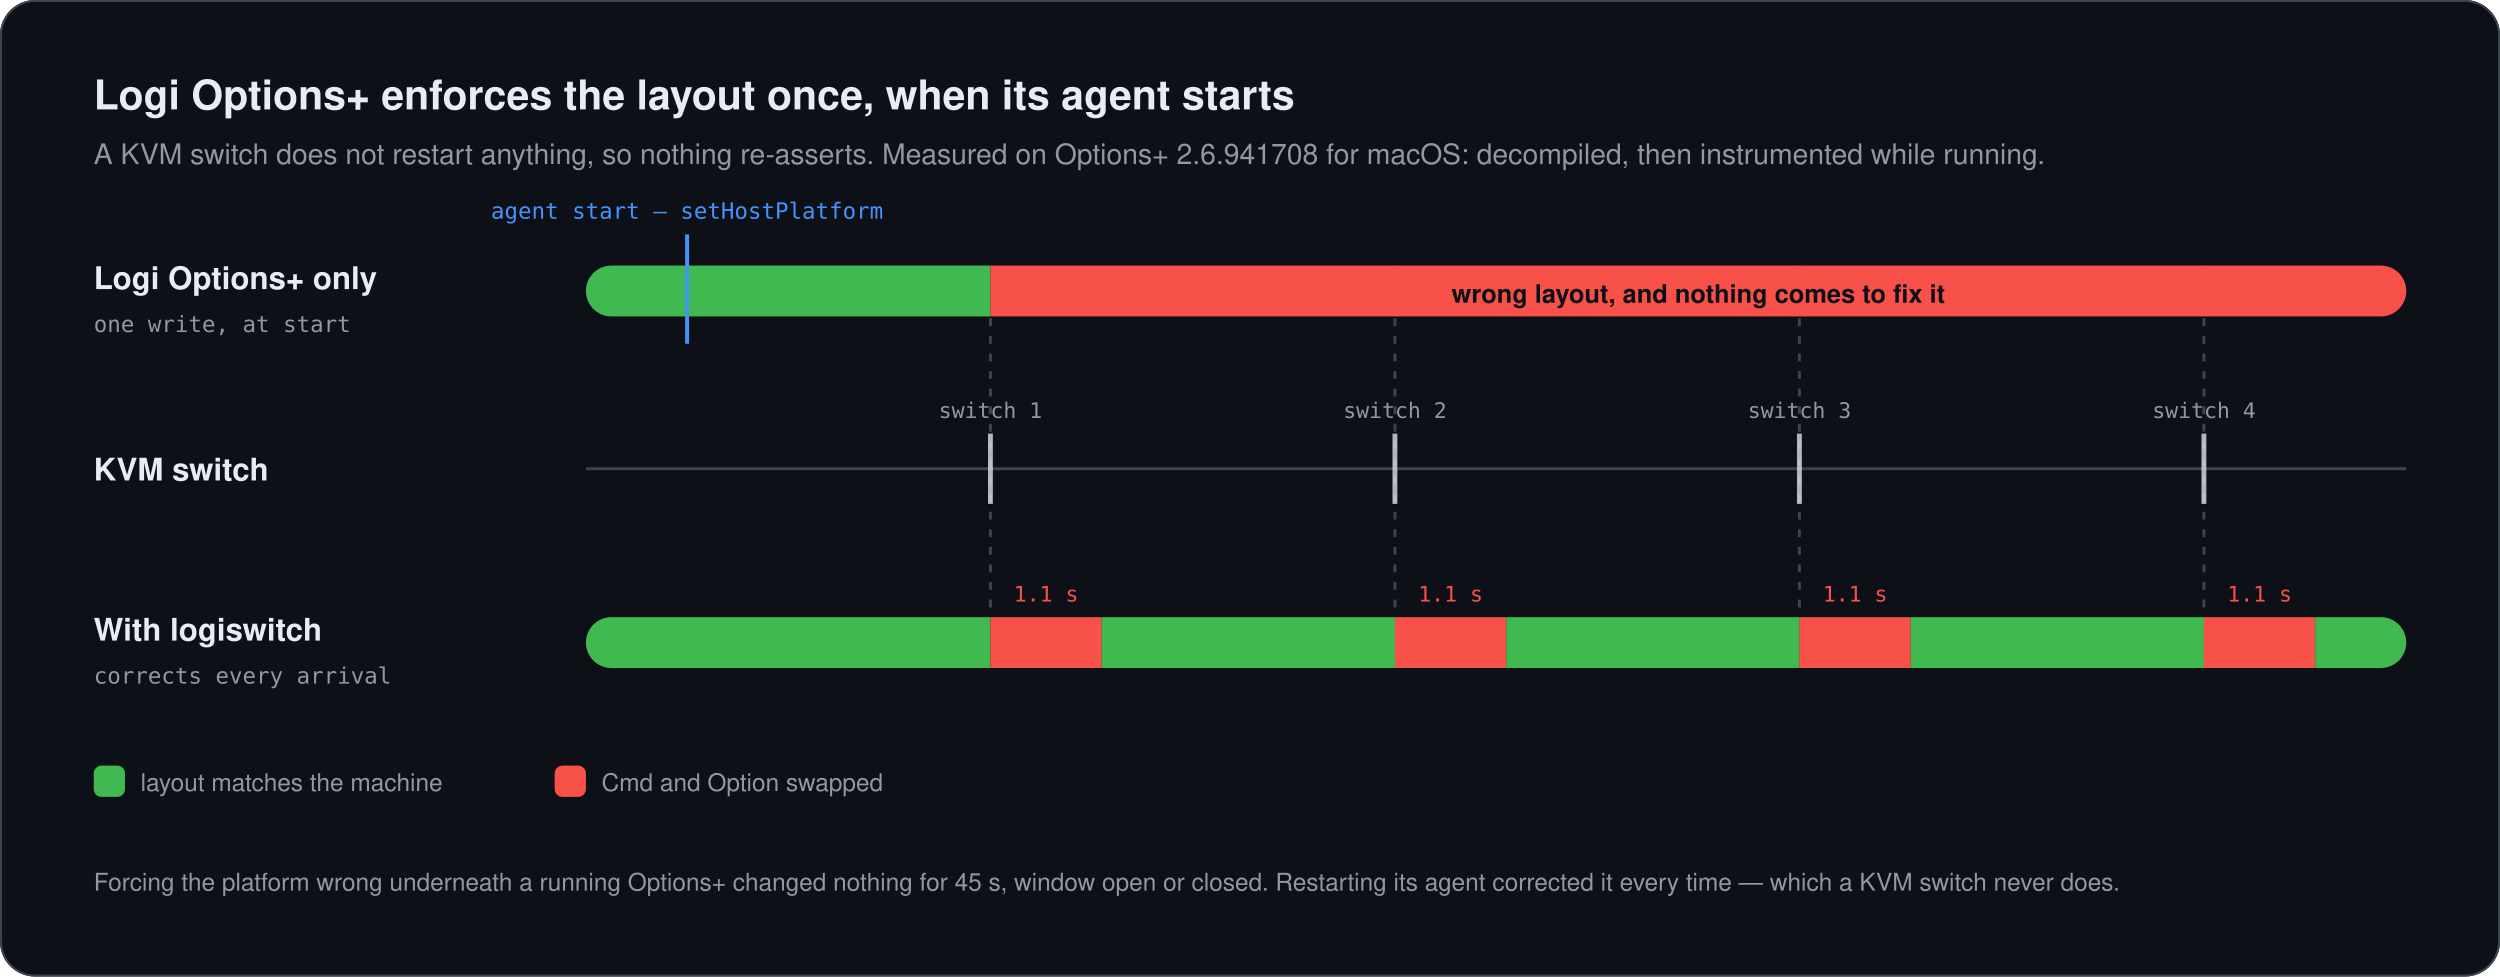
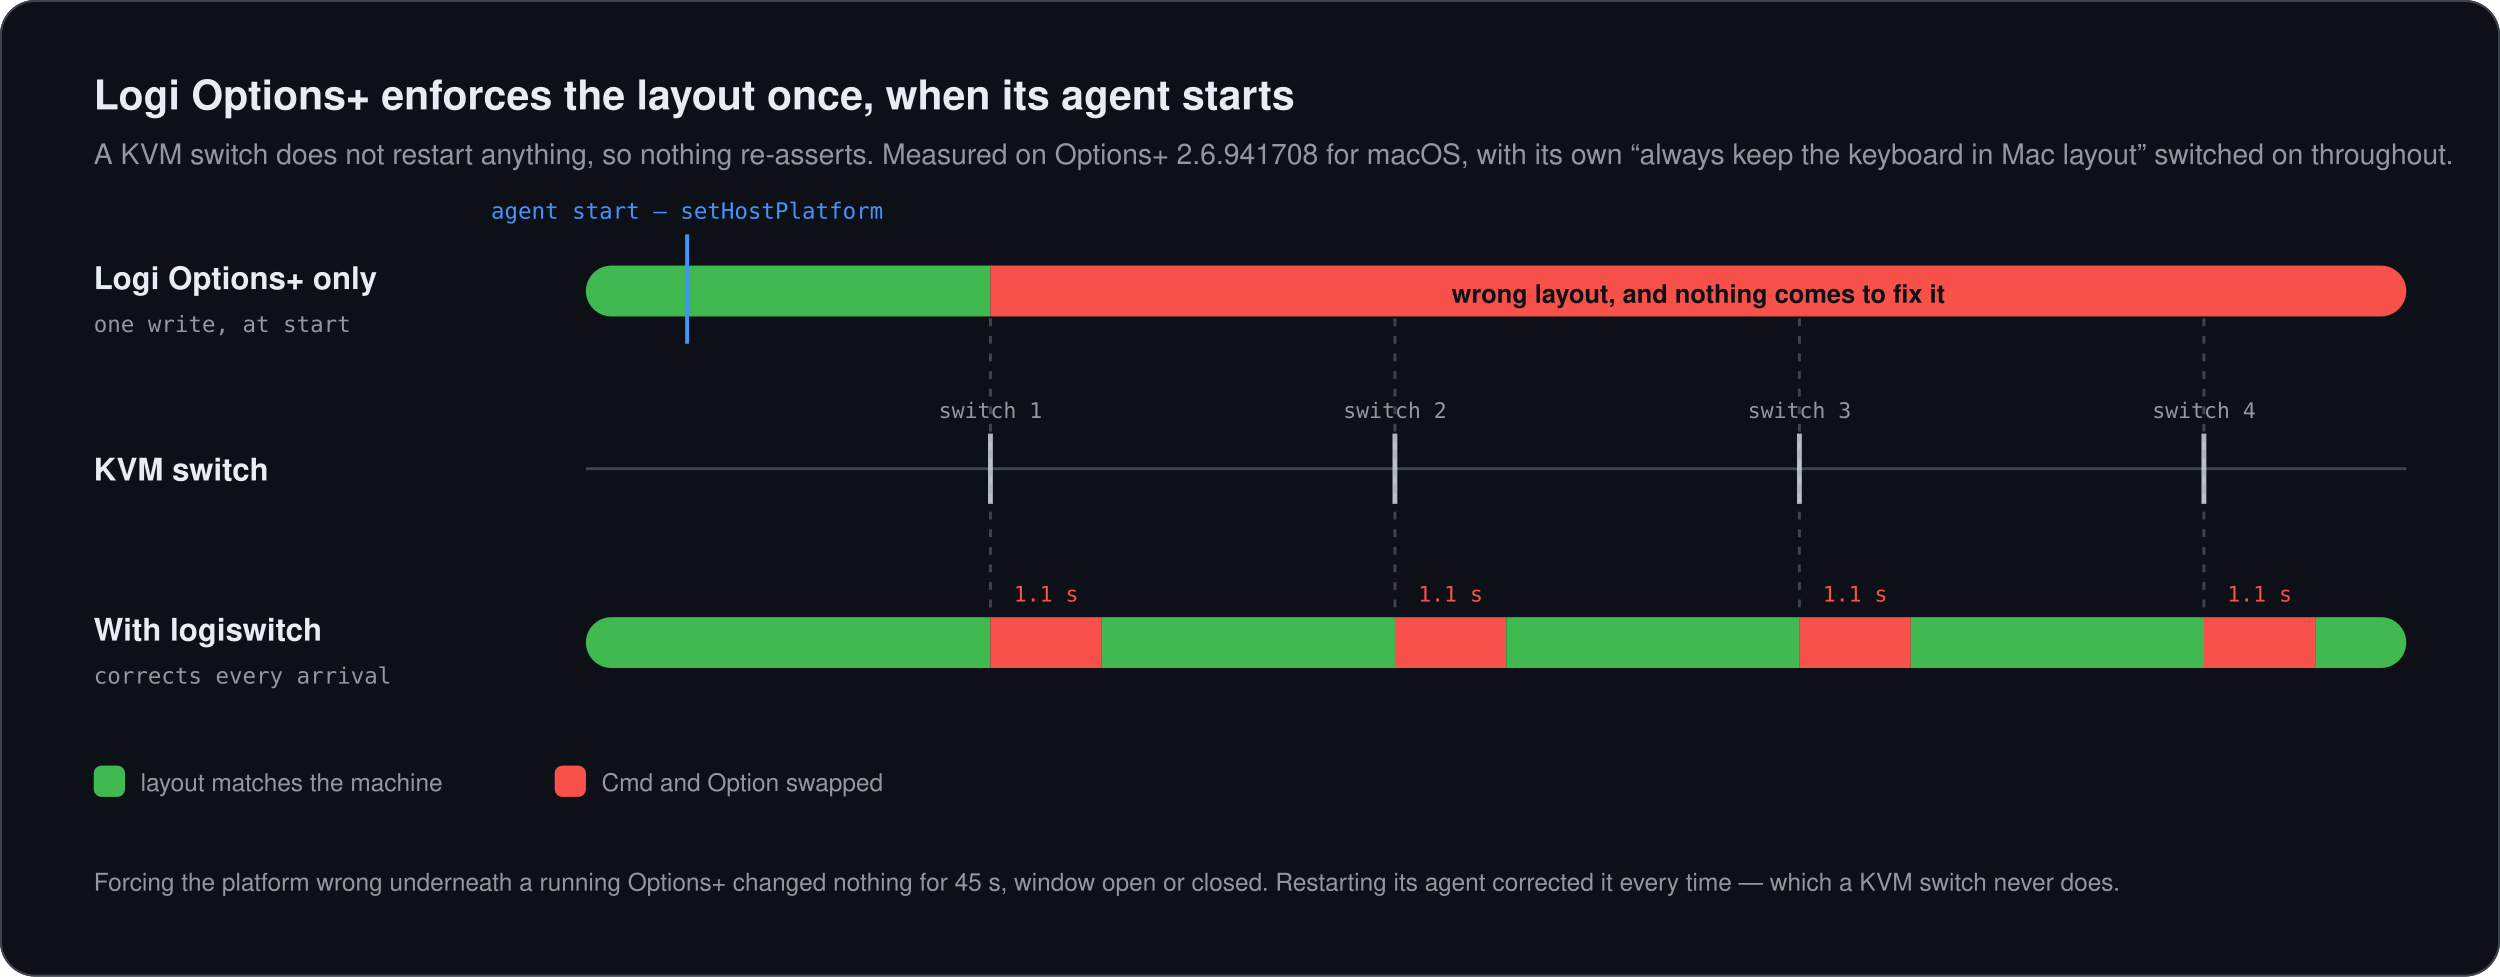
<svg xmlns="http://www.w3.org/2000/svg" viewBox="0 0 1280 500" width="1280" height="500" role="img" aria-labelledby="opt opd">
  <style>@keyframes opsweep{from{transform:translateX(0);opacity:.85}to{transform:translateX(932px);opacity:.85}}.ophead{animation:opsweep 18s linear infinite}@media (prefers-reduced-motion:reduce){*{animation:none!important}}</style>
  <defs>
    <marker id="oparrow" viewBox="0 0 10 10" refX="8.5" refY="5" markerWidth="7" markerHeight="7" orient="auto-start-reverse">
      <path d="M0 0 L10 5 L0 10 z" fill="#4493f8" />
    </marker>
  </defs>
  <rect width="1280" height="500" rx="18" fill="#0d1117" />
  <rect x=".5" y=".5" width="1279" height="499" rx="17.5" fill="none" stroke="#3d444d" />
  <text x="48" y="56" fill="#e6edf3" font-family="-apple-system,BlinkMacSystemFont,Segoe UI,Helvetica,Arial,sans-serif" font-size="21" font-weight="700" text-anchor="start" opacity="1.0">Logi Options+ enforces the layout once, when its agent starts</text>
-   <text x="48" y="84" fill="#9198a1" font-family="-apple-system,BlinkMacSystemFont,Segoe UI,Helvetica,Arial,sans-serif" font-size="14.5" font-weight="400" text-anchor="start" opacity="1.0">A KVM switch does not restart anything, so nothing re-asserts. Measured on Options+ 2.6.941708 for macOS: decompiled, then instrumented while running.</text>
+   <text x="48" y="84" fill="#9198a1" font-family="-apple-system,BlinkMacSystemFont,Segoe UI,Helvetica,Arial,sans-serif" font-size="14.5" font-weight="400" text-anchor="start" opacity="1.0">A KVM switch does not restart anything, so nothing re-asserts. Measured on Options+ 2.6.941708 for macOS, with its own “always keep the keyboard in Mac layout” switched on throughout.</text>
  <line x1="507.1" y1="136" x2="507.1" y2="342" stroke="#3d444d" stroke-width="1.5" stroke-dasharray="4 5" />
  <line x1="714.2" y1="136" x2="714.2" y2="342" stroke="#3d444d" stroke-width="1.5" stroke-dasharray="4 5" />
  <line x1="921.3" y1="136" x2="921.3" y2="342" stroke="#3d444d" stroke-width="1.5" stroke-dasharray="4 5" />
  <line x1="1128.4" y1="136" x2="1128.4" y2="342" stroke="#3d444d" stroke-width="1.5" stroke-dasharray="4 5" />
  <text x="48" y="148" fill="#e6edf3" font-family="-apple-system,BlinkMacSystemFont,Segoe UI,Helvetica,Arial,sans-serif" font-size="16" font-weight="700" text-anchor="start" opacity="1.0">Logi Options+ only</text>
  <text x="48" y="170" fill="#9198a1" font-family="ui-monospace,SFMono-Regular,SF Mono,Menlo,Consolas,monospace" font-size="11.5" font-weight="400" text-anchor="start" opacity="1.0">one write, at start</text>
  <clipPath id="opsA">
    <rect x="300" y="136" width="932" height="26" rx="13" />
  </clipPath>
  <g clip-path="url(#opsA)">
    <rect x="300" y="136" width="932" height="26" fill="#1c2128" />
    <rect x="300.0" y="136" width="207.1" height="26" fill="#3fb950" />
    <rect x="507.1" y="136" width="724.9" height="26" fill="#f85149" />
  </g>
  <line x1="351.8" y1="120" x2="351.8" y2="176" stroke="#4493f8" stroke-width="2" />
  <text x="351.778" y="112" fill="#4493f8" font-family="ui-monospace,SFMono-Regular,SF Mono,Menlo,Consolas,monospace" font-size="11.5" font-weight="400" text-anchor="middle" opacity="1.0">agent start — setHostPlatform</text>
  <text x="869.556" y="155" fill="#0d1117" font-family="-apple-system,BlinkMacSystemFont,Segoe UI,Helvetica,Arial,sans-serif" font-size="13" font-weight="700" text-anchor="middle" opacity="1.0">wrong layout, and nothing comes to fix it</text>
  <text x="48" y="246" fill="#e6edf3" font-family="-apple-system,BlinkMacSystemFont,Segoe UI,Helvetica,Arial,sans-serif" font-size="16" font-weight="700" text-anchor="start" opacity="1.0">KVM switch</text>
  <line x1="300" y1="240" x2="1232" y2="240" stroke="#3d444d" stroke-width="1.5" />
  <line x1="507.1" y1="222" x2="507.1" y2="258" stroke="#e6edf3" stroke-width="2.5" opacity="0.75" />
  <text x="507.111" y="214" fill="#9198a1" font-family="ui-monospace,SFMono-Regular,SF Mono,Menlo,Consolas,monospace" font-size="11" font-weight="400" text-anchor="middle" opacity="1.0">switch 1</text>
  <line x1="714.2" y1="222" x2="714.2" y2="258" stroke="#e6edf3" stroke-width="2.5" opacity="0.75" />
  <text x="714.222" y="214" fill="#9198a1" font-family="ui-monospace,SFMono-Regular,SF Mono,Menlo,Consolas,monospace" font-size="11" font-weight="400" text-anchor="middle" opacity="1.0">switch 2</text>
  <line x1="921.3" y1="222" x2="921.3" y2="258" stroke="#e6edf3" stroke-width="2.5" opacity="0.75" />
  <text x="921.333" y="214" fill="#9198a1" font-family="ui-monospace,SFMono-Regular,SF Mono,Menlo,Consolas,monospace" font-size="11" font-weight="400" text-anchor="middle" opacity="1.0">switch 3</text>
  <line x1="1128.4" y1="222" x2="1128.4" y2="258" stroke="#e6edf3" stroke-width="2.5" opacity="0.75" />
  <text x="1128.444" y="214" fill="#9198a1" font-family="ui-monospace,SFMono-Regular,SF Mono,Menlo,Consolas,monospace" font-size="11" font-weight="400" text-anchor="middle" opacity="1.0">switch 4</text>
  <text x="48" y="328" fill="#e6edf3" font-family="-apple-system,BlinkMacSystemFont,Segoe UI,Helvetica,Arial,sans-serif" font-size="16" font-weight="700" text-anchor="start" opacity="1.0">With logiswitch</text>
  <text x="48" y="350" fill="#9198a1" font-family="ui-monospace,SFMono-Regular,SF Mono,Menlo,Consolas,monospace" font-size="11.5" font-weight="400" text-anchor="start" opacity="1.0">corrects every arrival</text>
  <clipPath id="opsB">
    <rect x="300" y="316" width="932" height="26" rx="13" />
  </clipPath>
  <g clip-path="url(#opsB)">
    <rect x="300" y="316" width="932" height="26" fill="#1c2128" />
    <rect x="300.0" y="316" width="207.1" height="26" fill="#3fb950" />
    <rect x="507.1" y="316" width="57.0" height="26" fill="#f85149" />
    <rect x="564.1" y="316" width="150.2" height="26" fill="#3fb950" />
    <rect x="714.2" y="316" width="57.0" height="26" fill="#f85149" />
    <rect x="771.2" y="316" width="150.2" height="26" fill="#3fb950" />
    <rect x="921.3" y="316" width="57.0" height="26" fill="#f85149" />
    <rect x="978.3" y="316" width="150.2" height="26" fill="#3fb950" />
    <rect x="1128.4" y="316" width="57.0" height="26" fill="#f85149" />
    <rect x="1185.4" y="316" width="46.6" height="26" fill="#3fb950" />
  </g>
  <text x="535.589" y="308" fill="#f85149" font-family="ui-monospace,SFMono-Regular,SF Mono,Menlo,Consolas,monospace" font-size="11" font-weight="400" text-anchor="middle" opacity="1.0">1.1 s</text>
  <text x="742.7" y="308" fill="#f85149" font-family="ui-monospace,SFMono-Regular,SF Mono,Menlo,Consolas,monospace" font-size="11" font-weight="400" text-anchor="middle" opacity="1.0">1.1 s</text>
  <text x="949.811" y="308" fill="#f85149" font-family="ui-monospace,SFMono-Regular,SF Mono,Menlo,Consolas,monospace" font-size="11" font-weight="400" text-anchor="middle" opacity="1.0">1.1 s</text>
  <text x="1156.922" y="308" fill="#f85149" font-family="ui-monospace,SFMono-Regular,SF Mono,Menlo,Consolas,monospace" font-size="11" font-weight="400" text-anchor="middle" opacity="1.0">1.1 s</text>
  <g class="ophead" opacity="0">
    <line x1="300" y1="118" x2="300" y2="356" stroke="#4493f8" stroke-width="2" />
    <circle cx="300" cy="118" r="4.5" fill="#4493f8" />
  </g>
  <rect x="48" y="392" width="16" height="16" rx="4" fill="#3fb950" />
  <text x="72" y="405" fill="#9198a1" font-family="-apple-system,BlinkMacSystemFont,Segoe UI,Helvetica,Arial,sans-serif" font-size="12.5" font-weight="400" text-anchor="start" opacity="1.0">layout matches the machine</text>
  <rect x="284" y="392" width="16" height="16" rx="4" fill="#f85149" />
  <text x="308" y="405" fill="#9198a1" font-family="-apple-system,BlinkMacSystemFont,Segoe UI,Helvetica,Arial,sans-serif" font-size="12.5" font-weight="400" text-anchor="start" opacity="1.0">Cmd and Option swapped</text>
  <text x="48" y="456" fill="#9198a1" font-family="-apple-system,BlinkMacSystemFont,Segoe UI,Helvetica,Arial,sans-serif" font-size="12.5" font-weight="400" text-anchor="start" opacity="1.0">Forcing the platform wrong underneath a running Options+ changed nothing for 45 s, window open or closed. Restarting its agent corrected it every time — which a KVM switch never does.</text>
</svg>
